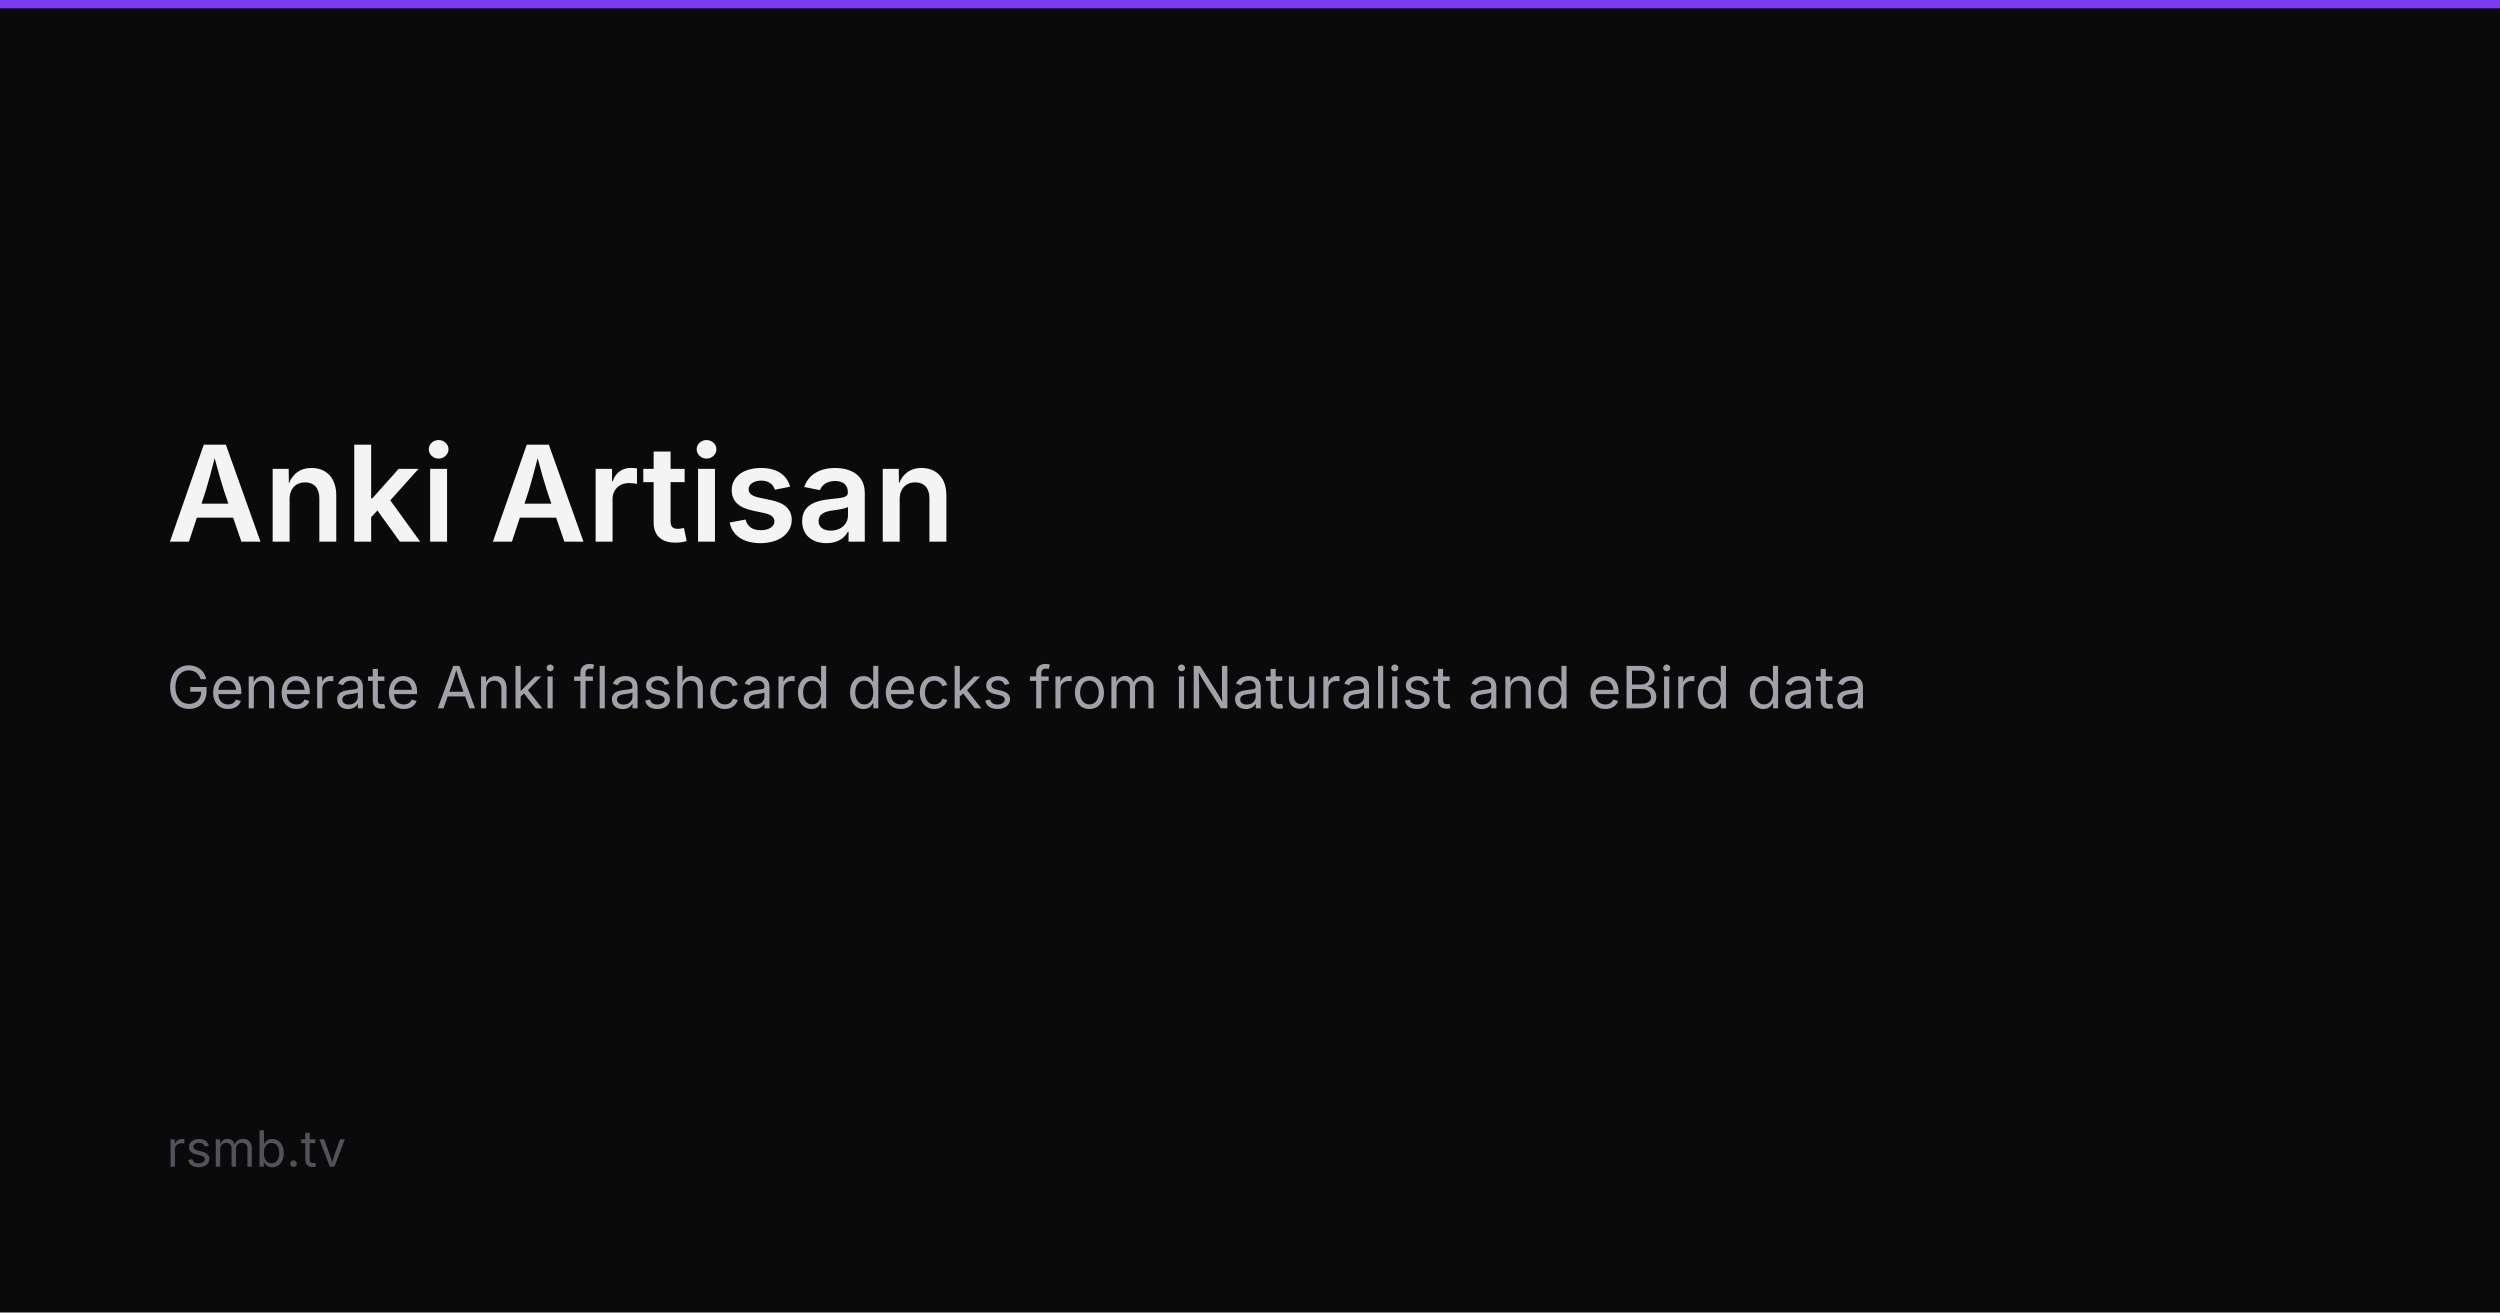
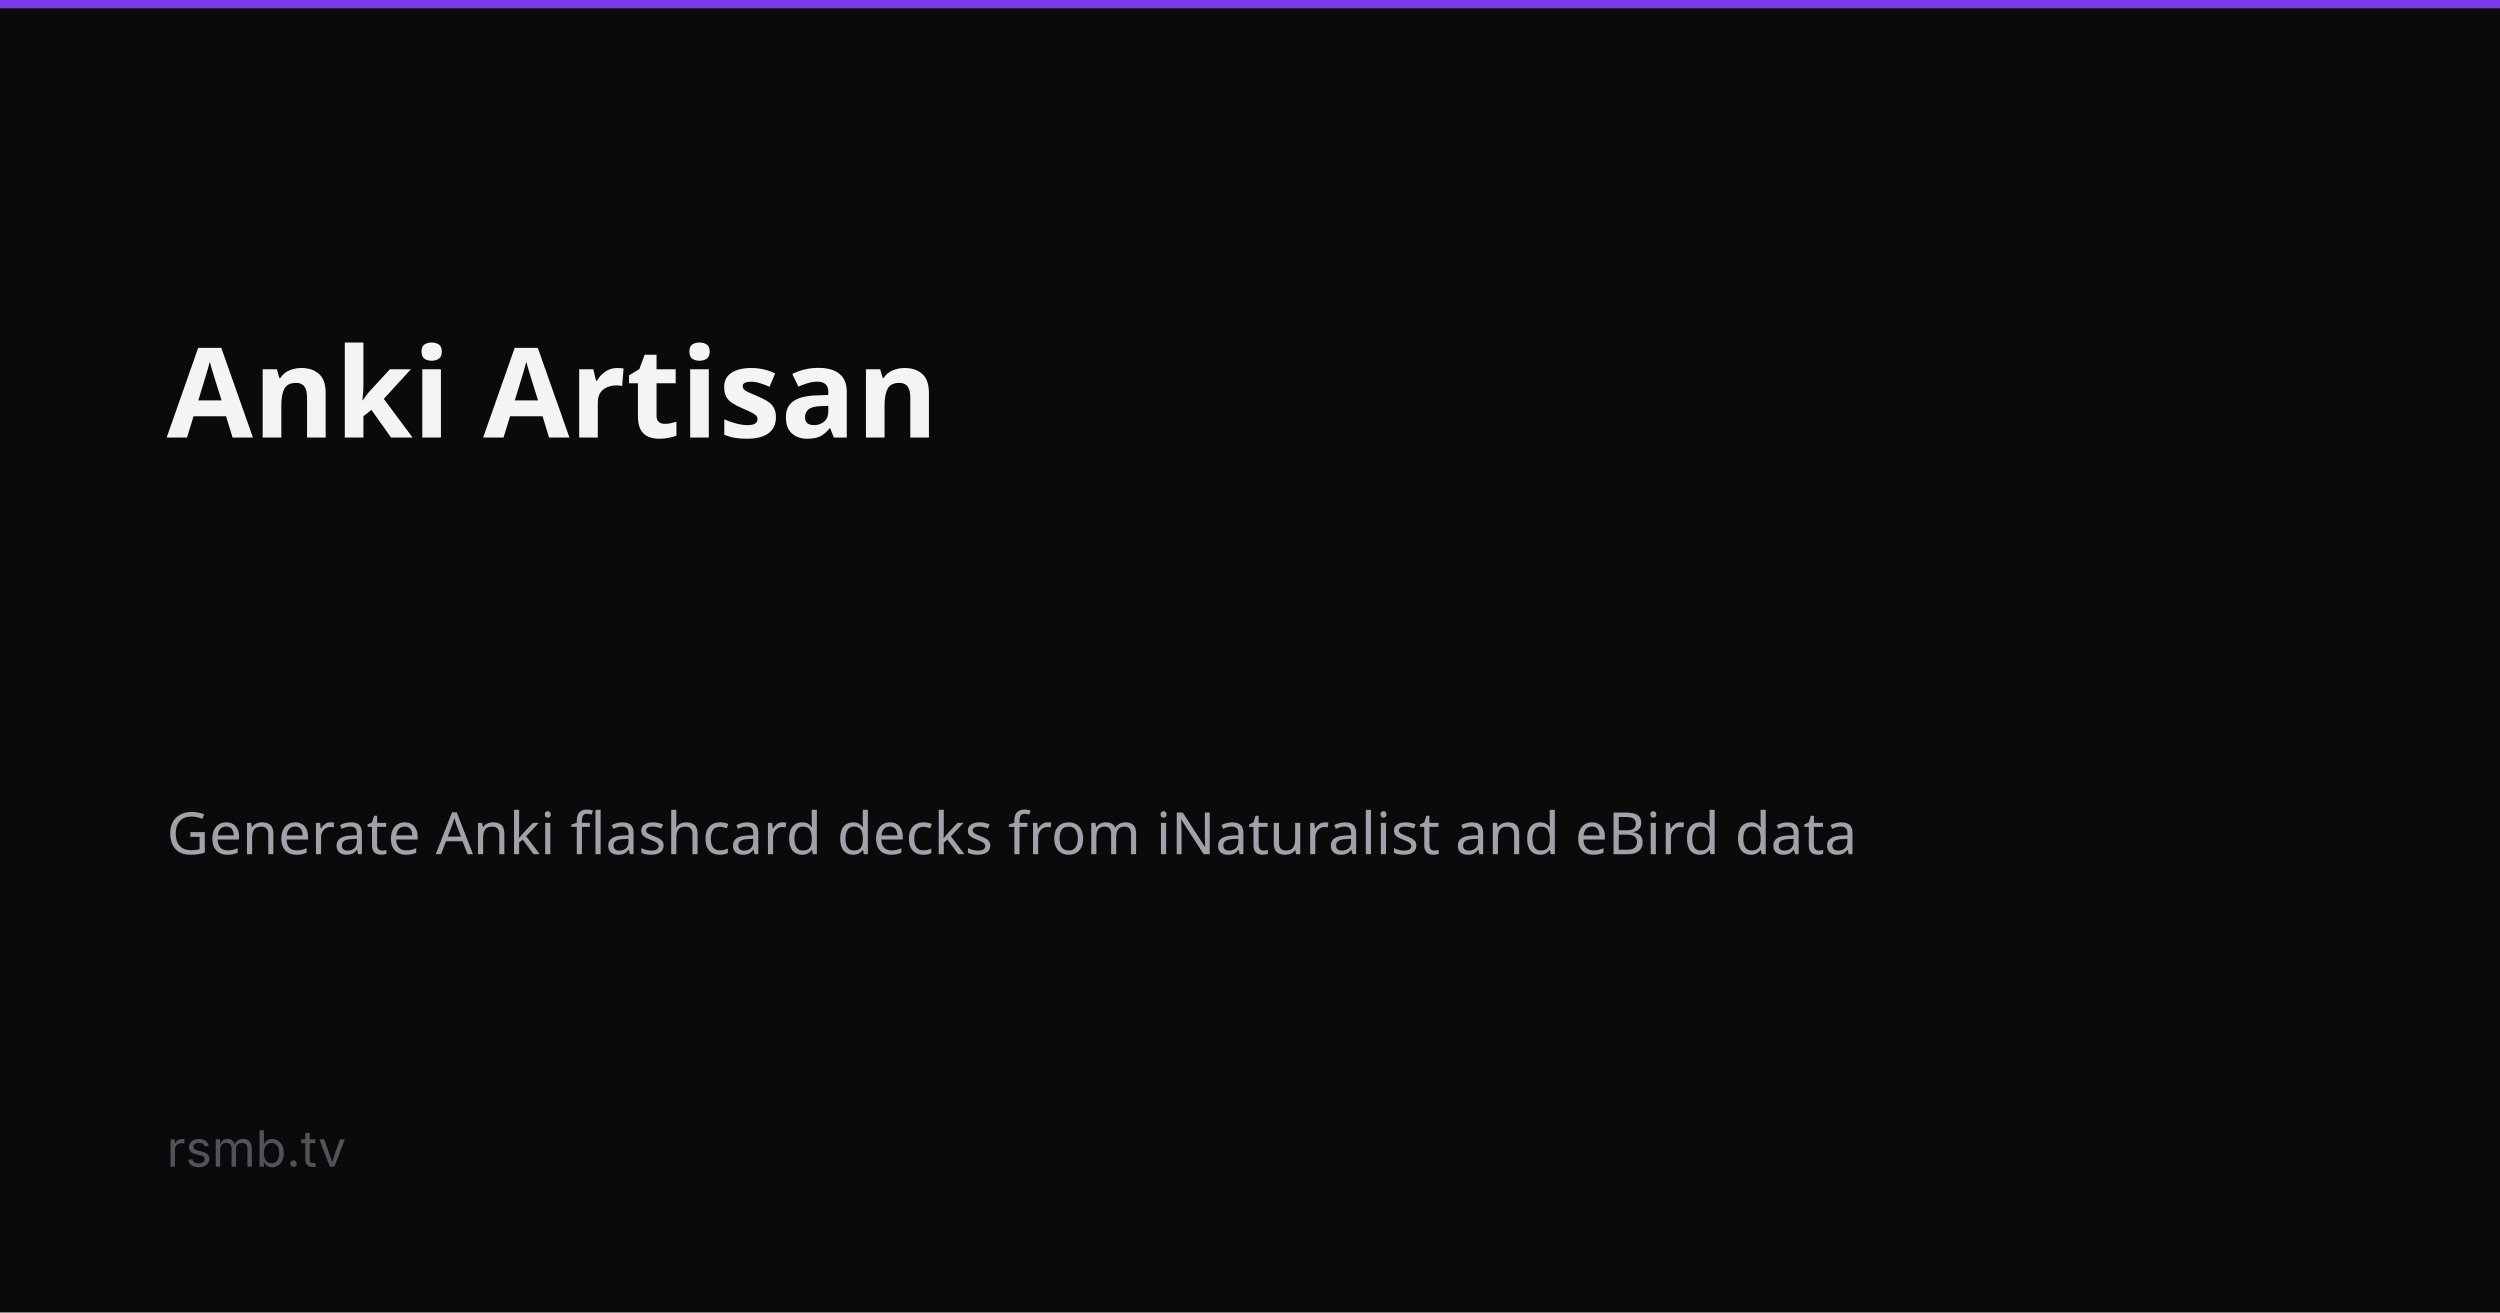
<svg xmlns="http://www.w3.org/2000/svg" width="1200" height="630">
  <rect width="1200" height="630" fill="#0a0a0a" />
  <rect x="0" y="0" width="1200" height="4" fill="#7c3aed" />
-   <text x="80" y="260" font-family="system-ui, -apple-system, sans-serif" font-size="64" font-weight="600" fill="#f4f4f5">Anki Artisan</text>
-   <text x="80" y="340" font-family="system-ui, -apple-system, sans-serif" font-size="28" fill="#a1a1aa">Generate Anki flashcard decks from iNaturalist and eBird data</text>
+   <text font-family="sans-serif" font-size="60" font-weight="600" fill="#f4f4f5">
+     <tspan x="80" y="210">Anki Artisan</tspan>
+   </text>
+   <text font-family="sans-serif" font-size="28" fill="#a1a1aa">
+     <tspan x="80" y="410">Generate Anki flashcard decks from iNaturalist and eBird data</tspan>
+   </text>
  <text x="80" y="560" font-family="system-ui, -apple-system, sans-serif" font-size="24" fill="#52525b">rsmb.tv</text>
</svg>
